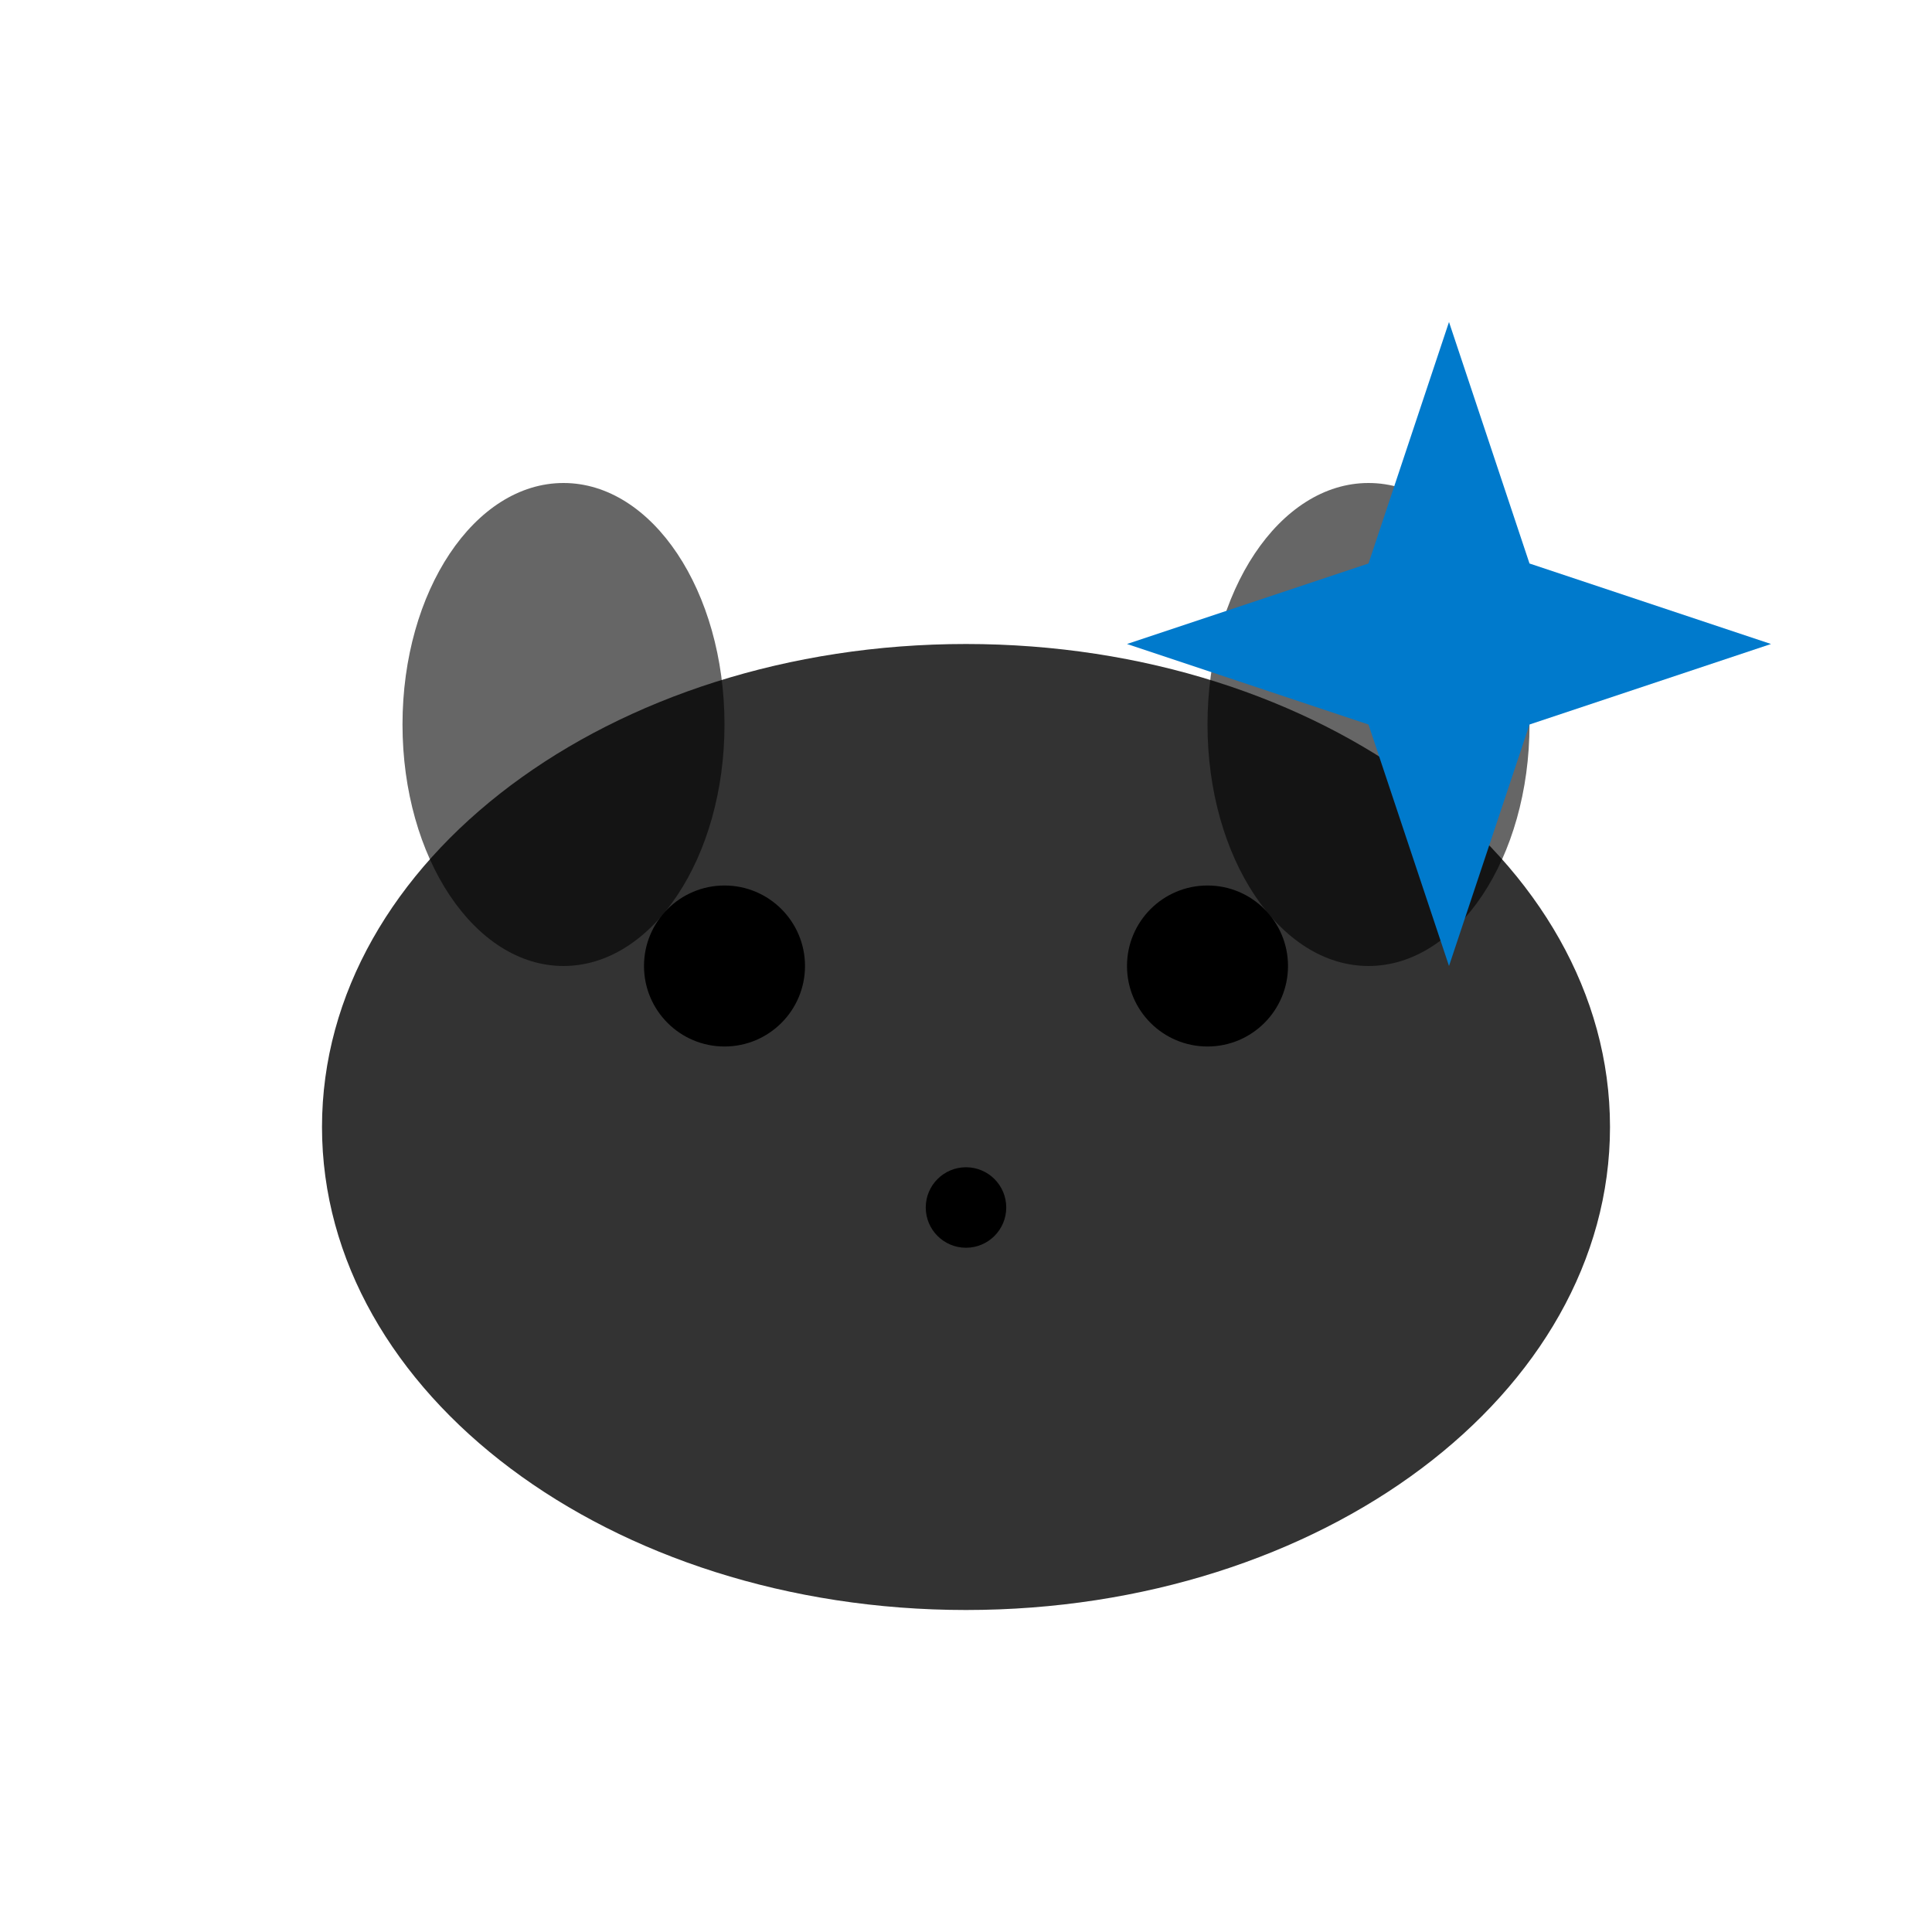
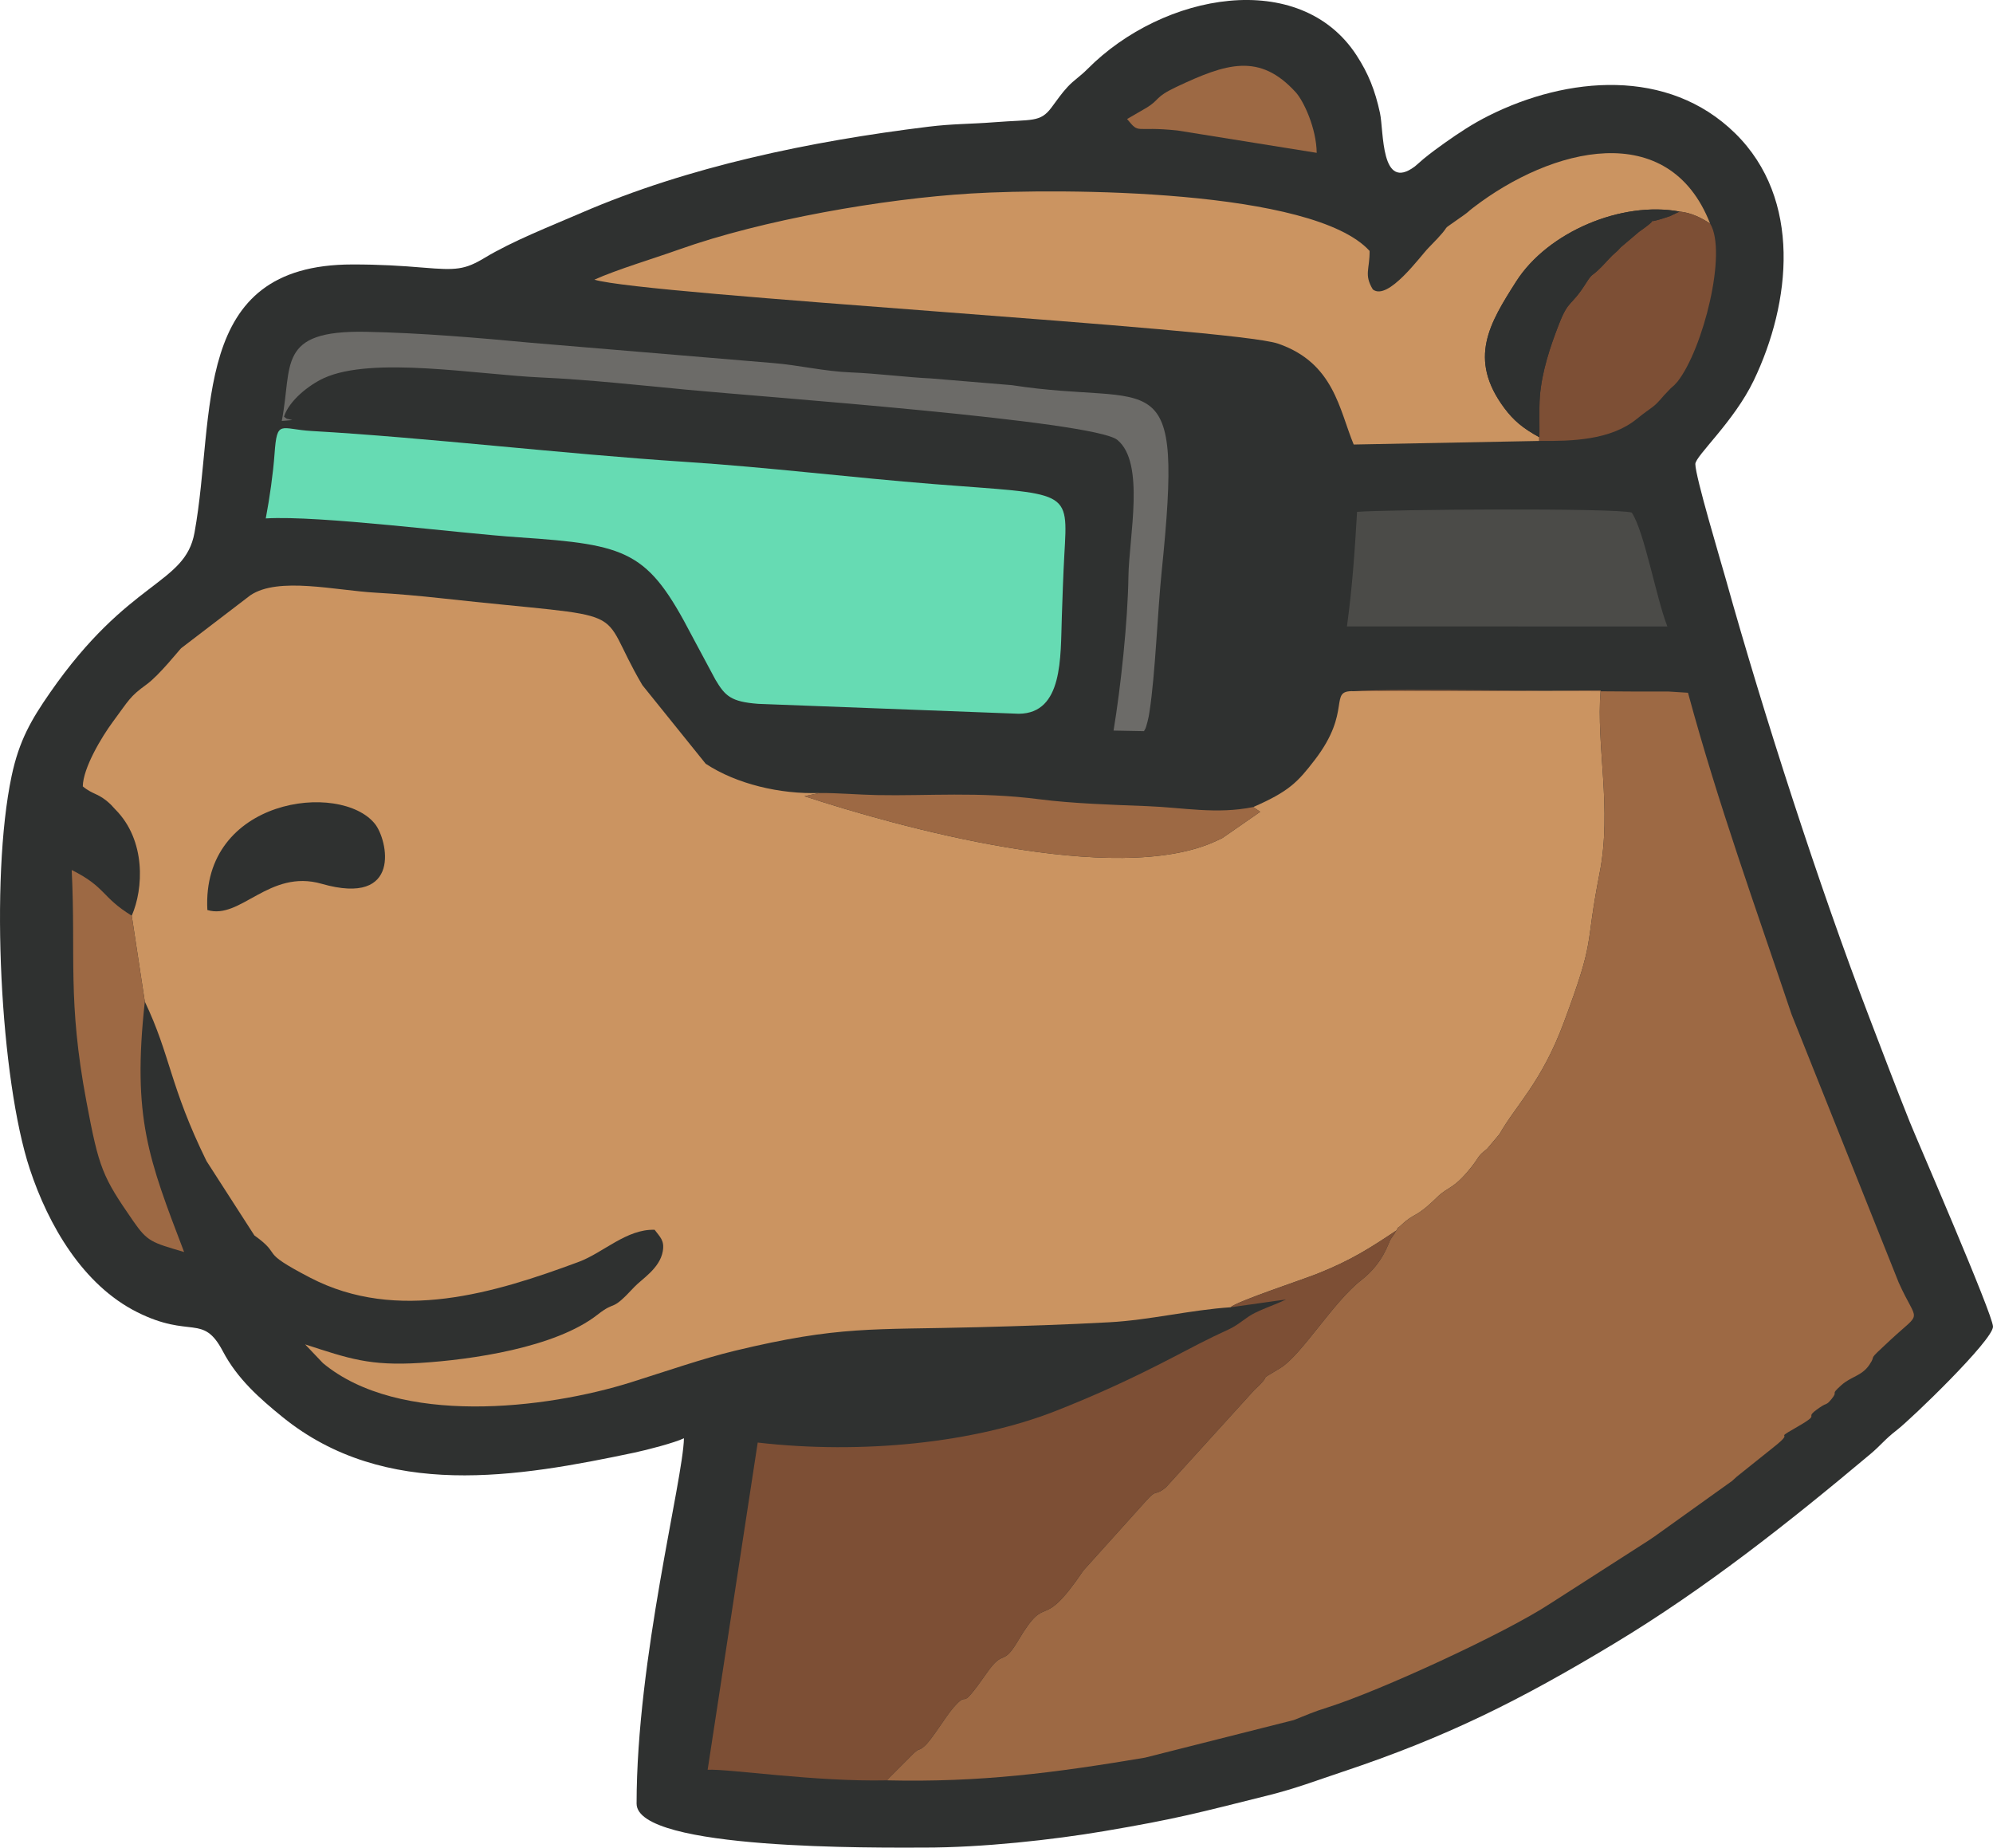
- <svg xmlns="http://www.w3.org/2000/svg" width="24" height="24" viewBox="0 0 24 24">
-   <ellipse cx="12" cy="14" rx="8" ry="6" fill="currentColor" opacity="0.8" />
-   <circle cx="9" cy="12" r="1" fill="currentColor" />
-   <circle cx="15" cy="12" r="1" fill="currentColor" />
-   <circle cx="12" cy="15" r="0.5" fill="currentColor" />
-   <ellipse cx="7" cy="9" rx="2" ry="3" fill="currentColor" opacity="0.6" />
-   <ellipse cx="17" cy="9" rx="2" ry="3" fill="currentColor" opacity="0.6" />
-   <path d="M18 4l1 3 3 1-3 1-1 3-1-3-3-1 3-1 1-3z" fill="#007ACC" />
+ <svg xmlns="http://www.w3.org/2000/svg" xml:space="preserve" width="207.855mm" height="192.684mm" version="1.1" style="shape-rendering:geometricPrecision; text-rendering:geometricPrecision; image-rendering:optimizeQuality; fill-rule:evenodd; clip-rule:evenodd" viewBox="0 0 2777.4 2574.68">
+   <defs>
+     <style type="text/css">
+    
+     .fil0 {fill:#2F3130}
+     .fil6 {fill:#4B4B48}
+     .fil4 {fill:#66DBB3}
+     .fil5 {fill:#6C6B68}
+     .fil3 {fill:#7D4F35}
+     .fil2 {fill:#9D6944}
+     .fil1 {fill:#CB9461}
+    
+   </style>
+   </defs>
+   <g id="Camada_x0020_1">
+     <path class="fil0" d="M491.17 368.53c-227.13,0 -190.03,208.68 -220.12,373.82 -13.32,73.1 -91.28,64.36 -201.34,222.91 -26.09,37.59 -43.07,66.64 -53.53,116.17 -30.48,144.22 -15.53,423.9 25.33,547.56 25.93,78.48 74.09,161.57 149.43,199.4 75.1,37.71 91.61,1.41 119.68,54.73 20.14,38.26 51.14,65.6 82.98,91.43 143.25,116.23 328.83,83.7 490.05,49.78 18.36,-3.86 56.5,-13.85 69.48,-20.08 -1.31,58.97 -65.99,307.1 -65.99,509.1 0,65.36 337.93,61.28 400.68,61.28 81.82,0 179.64,-10.86 250.55,-22.86 102.71,-17.38 131.53,-25.64 228.36,-49.76 39.07,-9.73 67.04,-20.61 103.83,-32.87 145.85,-48.59 247.74,-99.82 378,-178.24 127.45,-76.72 243.99,-169.07 357.75,-264.48 15.11,-12.67 19.9,-20.31 37.11,-33.6 20.26,-15.65 133.98,-125.31 133.98,-144.14 0,-16.69 -106.24,-260.87 -115.83,-284.85 -20.18,-50.45 -36.92,-94.81 -56.58,-146.12 -70.33,-183.54 -147.58,-423.34 -199.99,-610.8 -7.24,-25.89 -42.42,-142.84 -42.42,-160.27 0,-11.22 53.9,-59.12 81.44,-116.54 51.87,-108.14 67.55,-252.54 -25.95,-344.34 -93.66,-91.96 -234.04,-79.23 -343.09,-24.7 -22.57,11.29 -41.43,23.8 -61.21,37.78 -9.43,6.66 -19.76,14.23 -29.59,22.26l-10.06 8.79c-0.76,0.62 -1.77,1.56 -2.56,2.15 -47.76,35.7 -42.96,-49.04 -48.45,-74.56 -6.84,-31.74 -16.25,-55.19 -32.68,-80.45 -78.84,-121.23 -269.03,-87.64 -375.11,19.32 -10.16,10.24 -18.49,15.06 -27.34,24.52 -8.67,9.27 -15.05,18.8 -22.76,29.09 -15.65,20.86 -26.65,16.26 -78.67,20.32 -34.88,2.72 -58.65,2.1 -92.7,6.29 -164.95,20.3 -334.22,55.41 -483.46,119.92 -45.09,19.49 -95.82,39.23 -135.1,62.88 -27.65,16.65 -39.71,17.38 -84.88,13.62 -31.86,-2.66 -60.55,-4.47 -99.24,-4.47z" />
+     <path class="fil1" d="M183.59 1276.01l18.23 119.75c36.02,75.48 34.7,117.75 85.97,222.19l66.68 103.58c41.62,29.84 2.79,19.96 77.96,59.02 121.07,62.92 257.11,21.32 373.97,-22.07 34.39,-12.77 66.66,-46 105.86,-44.76 7.64,10.26 14,14.83 11.38,29.92 -4.18,24.08 -29.53,38.85 -39.87,50 -33.81,36.47 -23.82,17.02 -51.07,38.38 -58.72,46.04 -175.87,62.78 -247.12,67.23 -70.47,4.39 -99.15,-6 -160.37,-25.83l24.88 26.14c105.82,87.94 310.32,64.13 429.56,26.59 47.57,-14.97 100.8,-33.37 144.66,-43.91 146.09,-35.12 190.54,-28.88 338.93,-32.79 64.11,-1.69 121.73,-3.54 182.91,-6.87 56.14,-3.05 112.94,-17.21 168.78,-20.88 8.38,-8.17 99.34,-38.16 121,-46.79 47.31,-18.87 73.46,-35.86 110.06,-60.22 5.31,-9.3 -2.08,0.8 6.58,-7.38 19.95,-18.82 18.7,-8.15 50.33,-39.14 15.65,-15.33 22.28,-10.01 47.65,-41.93 11.73,-14.76 7.54,-14.18 21.84,-25.34l17.28 -20.49c22.58,-40.09 58.43,-71.75 89.58,-155.42 45.19,-121.39 28.35,-98.37 49.94,-208.4 17.57,-89.57 -4.99,-177.64 1.38,-254.08l-344.11 0.69c-36.17,-1.42 -1.34,26.96 -54.24,95.77 -23.83,31 -35.8,43.82 -85.68,65.65l9.64 6.65 -46.04 31.94c-10.41,6.78 -1.4,2.13 -14.82,8.45 -139.33,65.59 -446.98,-20.19 -574.25,-62.16l20.8 -4.43c-54.93,1.79 -115.47,-12.47 -158.44,-40.79l-88.19 -109.48c-68.22,-115.5 -0.14,-90.32 -281.06,-121.2 -27.65,-3.04 -61.59,-6.11 -90.03,-7.66 -56.54,-3.09 -136.28,-22.75 -175.33,3.66l-96.32 73.64c-3.03,2.81 -30.5,37.67 -48.33,50.59 -23.57,17.07 -24.09,21.25 -46.82,51.9 -15.71,21.19 -41.6,64.41 -41.97,90.1 14.74,12.22 22.02,9.05 38.6,24.95 3.47,3.33 2.86,3.31 6.71,7.17 43.02,43.11 39.29,110.82 22.91,148.07z" />
+     <path class="fil2" d="M1945.99 1714.69c-0.46,1.21 -1.63,1.56 -1.96,3.34l-5.94 8.64c-3.24,4.51 -9.6,32.74 -41.18,57.3 -39.17,30.47 -83.23,104.69 -112.97,122.59 -37.05,22.3 -6.07,2.62 -35.64,30.08l-123.52 136c-16.64,13.49 -11.39,0.62 -27.87,19.05l-87.09 96.78c-61.43,90.82 -48.6,26.14 -90.99,97.72 -22.42,37.86 -18.91,9.61 -43.99,45.46 -42.17,60.28 -21.29,19.31 -46.26,47.96 -11.44,13.12 -30.49,45.51 -40.54,53.85 -9.42,7.82 -4.46,0.97 -14.04,9.05l-35 35.1c-0.81,0.8 -2.06,2.17 -3.01,3.32 130.53,3.03 233.77,-10.45 359.56,-31.6l207.44 -52.42c20.81,-8.11 25.29,-10.75 47.77,-17.84 71.56,-22.59 245.4,-102.42 308.88,-143.99l137.65 -88.33c1.14,-0.79 7.22,-4.94 8.42,-5.69l104.58 -74.85c6.44,-4.46 0.61,-0.15 7.75,-6.34 0.73,-0.63 1.73,-1.6 2.45,-2.25l52.39 -41.95c29.31,-23.24 -1.71,-8.19 27.09,-24.59 44.4,-25.27 8.46,-10.96 36.28,-29.92 10.59,-7.22 8.39,-2.04 16.46,-11.97 9.88,-12.14 -3.68,-3.73 13.5,-19.09 13.25,-11.85 28.21,-12.68 38.62,-27.82 12.28,-17.85 -7.02,-1.15 30.22,-35.58 44.82,-41.44 37.17,-21 10.98,-79.37l-149.41 -373.98c-50.49,-150.32 -102.14,-292.62 -144.26,-447.99l-27.29 -1.73c-103.44,0.77 -387.9,-4.84 -438.6,-0.4l344.11 -0.69c-6.37,76.44 16.2,164.51 -1.38,254.08 -21.59,110.03 -4.75,87.01 -49.94,208.4 -31.15,83.67 -66.99,115.34 -89.58,155.42l-17.28 20.49c-14.3,11.16 -10.11,10.58 -21.84,25.34 -25.37,31.92 -32,26.6 -47.65,41.93 -31.63,30.99 -30.38,20.32 -50.33,39.14 -8.67,8.18 -1.27,-1.92 -6.58,7.38z" />
+     <path class="fil3" d="M1714.92 1821.7l77.1 -10.86c-15.57,7.63 -26.52,10.6 -42.85,18.53 -13.77,6.69 -22.17,16.5 -37.5,23.45 -28.92,13.11 -51.79,25.47 -78.79,39.5 -55.96,29.07 -105.88,51.86 -161.52,73.78 -113.47,44.71 -270.36,60.85 -415.43,44.11l-69.77 455.98c30.06,-1.46 149.49,16.92 249.84,14.73 0.95,-1.15 2.2,-2.52 3.01,-3.32l35 -35.1c9.58,-8.08 4.61,-1.23 14.04,-9.05 10.05,-8.34 29.1,-40.73 40.54,-53.85 24.97,-28.65 4.09,12.33 46.26,-47.96 25.08,-35.85 21.56,-7.6 43.99,-45.46 42.39,-71.58 29.57,-6.9 90.99,-97.72l87.09 -96.78c16.48,-18.43 11.23,-5.56 27.87,-19.05l123.52 -136c29.58,-27.46 -1.41,-7.78 35.64,-30.08 29.73,-17.9 73.8,-92.12 112.97,-122.59 31.58,-24.56 37.95,-52.79 41.18,-57.3l5.94 -8.64c0.33,-1.77 1.5,-2.13 1.96,-3.34 -36.61,24.36 -62.75,41.35 -110.06,60.22 -21.66,8.64 -112.62,38.63 -121,46.79z" />
+     <path class="fil4" d="M370.38 722.42c75.17,-4.48 267.73,20.65 352.77,26.34 152.95,10.24 179.77,19.4 240.75,136.58l33.06 61.71c13.55,22.81 21.57,30.9 59.73,33.77l363.15 13.81c61.83,-0.55 57.98,-78.86 59.89,-134.71 0.87,-25.52 2,-60.37 3.49,-86.41 5.33,-93.18 7.64,-83.93 -181.21,-98.87 -114.43,-9.05 -230.7,-23.43 -347.08,-31.04 -172.36,-11.26 -359.36,-33.76 -520.65,-43 -43.77,-2.51 -48.17,-16.9 -51.67,31.73 -2,27.81 -6.85,61.62 -12.24,90.08z" />
+     <path class="fil1" d="M2144.96 614.46l0 -5.25c-22.96,-12.56 -35.81,-23.41 -48.65,-40.7 -51.01,-68.64 -20.35,-118.2 16.47,-176.09 44.12,-69.36 147.4,-112.61 227.89,-97.6 17,1.61 31.51,9.55 42.5,16.69 -57.62,-147.52 -220.65,-106.36 -330.4,-21.95 -8.46,6.51 -4.86,4.57 -13.02,10.39 -43.7,31.19 -5.27,1.14 -49.11,45.51 -11.23,11.37 -56.29,74.42 -77.48,57.88 -12.6,-20.8 -4.23,-27.97 -4.53,-53.67 -78.49,-86.36 -428.64,-87.64 -555.15,-80.04 -122.45,7.35 -290.77,36.6 -406.95,77.96 -37.02,13.18 -86.89,28 -118.21,42.13 70.47,21.48 889.54,67.45 952.68,89.12 78.12,26.81 85.33,92.21 105.48,140.6l258.48 -4.99z" />
+     <path class="fil5" d="M392.68 586.6l14.63 -1.25c-11.05,-3.18 -4.83,0.11 -11.53,-4.69 7.04,-22.42 34.85,-44.23 55.47,-53.71 67.46,-31.01 213.98,-4.89 303.03,-0.93 64.4,2.86 140.37,11.09 203.66,17.13 102.19,9.76 566.34,43.12 599.12,69.84 39.12,31.9 16.27,134.8 15.47,191.04 -0.88,61.8 -10.67,153.52 -20.71,214.04l42.4 0.8c2.32,-4.55 1.8,-1.38 5.06,-13.72 1.19,-4.51 1.89,-8.5 2.6,-13.08 8.14,-52.37 11.31,-140 16.9,-194.58 31.01,-302.63 -7.17,-229.48 -208.44,-260.74l-112.54 -9.37c-32.25,-1.46 -76.63,-7.04 -111.55,-8.4 -38.46,-1.5 -72.11,-10.14 -109.59,-13.14l-335.92 -28.13c-73.76,-6.94 -155.02,-13.88 -230.73,-15.34 -125.14,-2.41 -102.12,46.72 -117.34,124.22z" />
+     <path class="fil6" d="M1877.07 872.9l446.52 0.1c-15.93,-41.09 -31.96,-132.24 -49.61,-158.72 -22.44,-6.73 -343.33,-4.39 -382.79,-1.01 -3.42,57.7 -6.7,105.51 -14.12,159.63z" />
+     <path class="fil3" d="M2144.96 609.22l0 5.25c45.43,0.34 99.15,-0.88 135.84,-30.54 23.56,-19.05 21.9,-13.83 38.09,-32.96l9.24 -9.73c0.98,-0.94 4,-3.39 4.95,-4.36l4.46 -4.82c35.74,-45.12 70,-180.65 45.63,-220.55 -10.99,-7.13 -25.5,-15.08 -42.5,-16.69l-13.48 6.36c-52.91,18.03 0.06,-8.24 -43.04,21.8l-25.45 21.59c-7.24,8.41 -8.86,7.74 -16.76,16.49 -27.36,30.32 -19.92,14.86 -32.01,33.96 -20.98,33.17 -23.62,21.34 -37.47,56.85 -12.38,31.77 -23.68,65.71 -26.53,100.31 -1.48,17.93 0.09,53.42 -0.98,57.03z" />
+     <path class="fil2" d="M201.82 1395.76l-18.23 -119.75c-42.28,-25.85 -35.64,-39.63 -83.66,-63.66 5.89,120.69 -6.02,181.41 20.46,322.45 17.59,93.72 22.35,104.72 65.11,166.53 20.16,29.13 25.62,29.91 71.06,43.36 -49.36,-129.38 -72.5,-187.02 -54.74,-348.93z" />
+     <path class="fil2" d="M1746.53 1124.62c-51.22,10.41 -97.56,0.7 -147.77,-1.26 -46.89,-1.83 -103.74,-3.56 -150.61,-9.61 -84.36,-10.89 -155.47,-4.4 -226.15,-5.8 -26.71,-0.53 -53.48,-3.03 -80.14,-2.88l-20.8 4.43c127.27,41.97 434.92,127.75 574.25,62.16 13.42,-6.32 4.41,-1.66 14.82,-8.45l46.04 -31.94 -9.64 -6.65z" />
+     <path class="fil0" d="M2144.96 609.22c1.07,-3.61 -0.5,-39.1 0.98,-57.03 2.86,-34.6 14.15,-68.54 26.53,-100.31 13.84,-35.51 16.48,-23.68 37.47,-56.85 12.09,-19.11 4.65,-3.64 32.01,-33.96 7.89,-8.75 9.52,-8.08 16.76,-16.49l25.45 -21.59c43.1,-30.03 -9.87,-3.77 43.04,-21.8l13.48 -6.36c-80.49,-15.01 -183.77,28.24 -227.89,97.6 -36.83,57.9 -67.49,107.45 -16.47,176.09 12.84,17.28 25.69,28.14 48.65,40.7z" />
+     <path class="fil0" d="M288.99 1268.11c46.24,14.07 86.1,-57.49 159.19,-36.55 112.83,32.34 92.12,-61.39 74.29,-83.54 -48.12,-59.78 -241.94,-35.78 -233.48,120.09z" />
+     <path class="fil2" d="M1570.67 165.86c18.15,22.02 8.93,9.52 70.27,15.98l194 31.15c-0.49,-34.7 -18.36,-72.41 -29.12,-84.26 -50.52,-55.66 -96.8,-40.48 -166.5,-7.58 -30.62,14.45 -22.5,17.39 -41.56,29l-27.09 15.71z" />
+   </g>
</svg>
